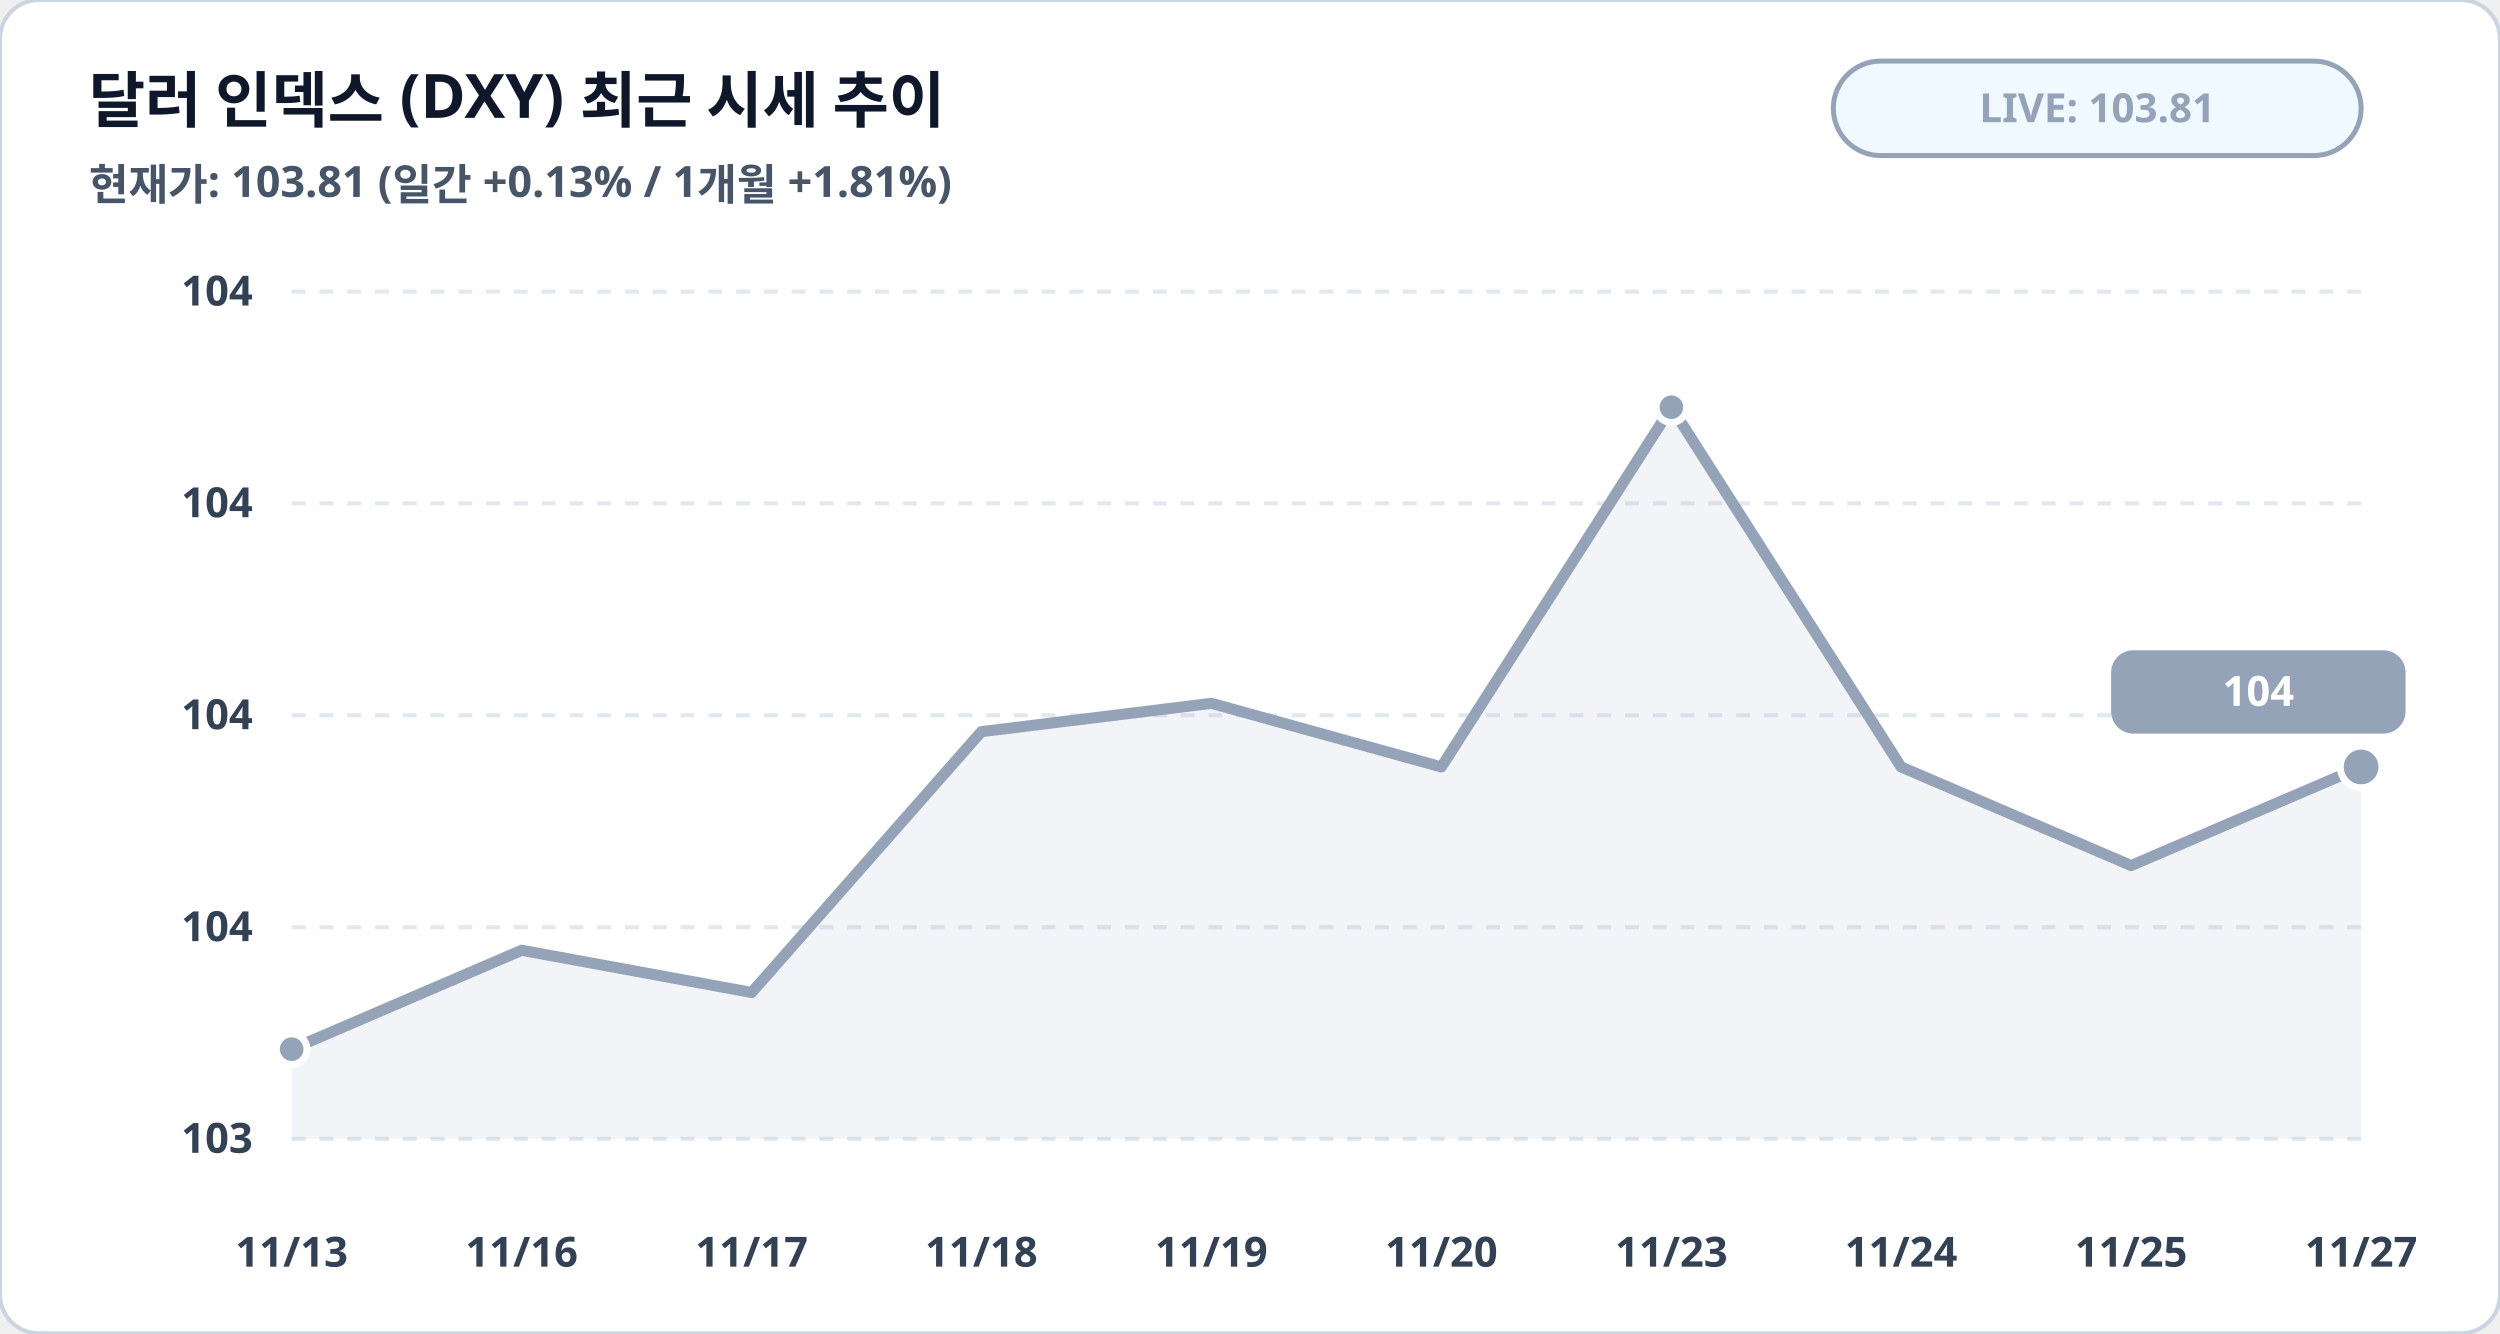
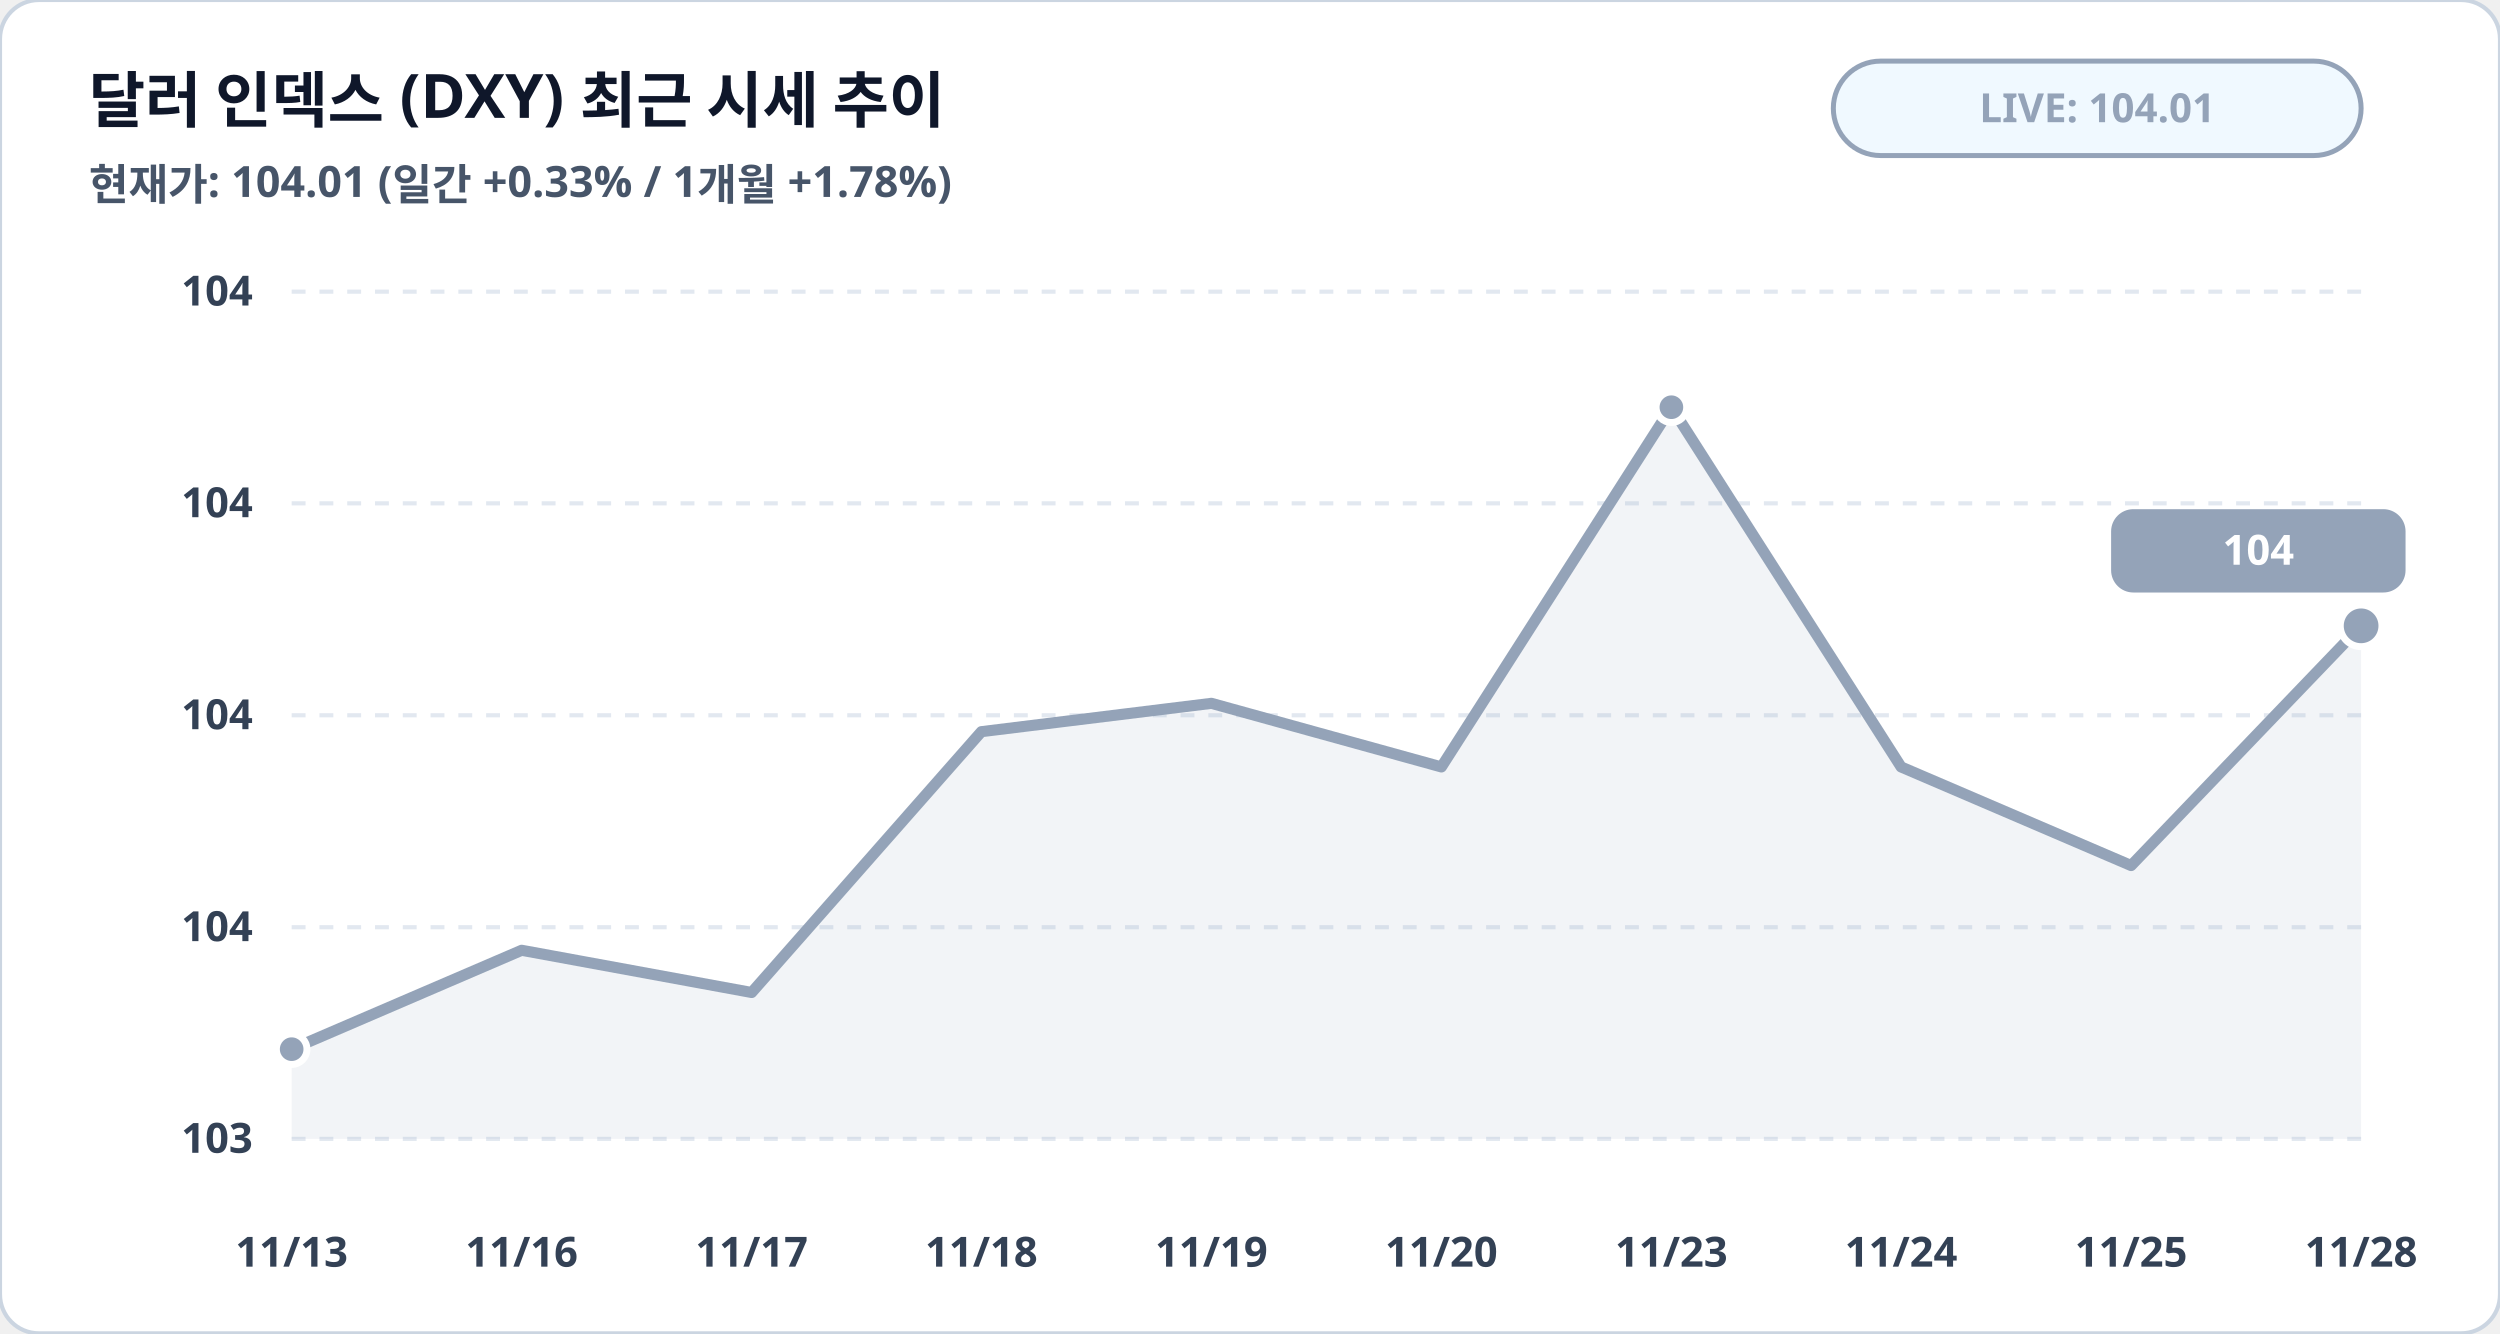
<svg xmlns="http://www.w3.org/2000/svg" viewBox="0 0 900 480" width="100%" height="100%">
  <rect width="900" height="480" rx="14" fill="#ffffff" stroke="#cbd5e1" stroke-width="1.5" />
  <text x="32" y="44" fill="#0f172a" font-family="Pretendard, sans-serif" font-size="22" font-weight="900">달러 인덱스 (DXY) 최근 시세 추이</text>
-   <text x="32" y="72" fill="#475569" font-family="Pretendard, sans-serif" font-size="15.5" font-weight="600">현재가: 103.81 (일간 +0.13% / 1개월 +1.81%)</text>
+   <text x="32" y="72" fill="#475569" font-family="Pretendard, sans-serif" font-size="15.5" font-weight="600">현재가: 104.01 (일간 +0.33% / 1개월 +1.78%)</text>
  <rect x="660" y="22" width="190" height="34" rx="17" fill="#f0f9ff" stroke="#94a3b8" stroke-width="1.8" />
-   <text x="755" y="44" fill="#94a3b8" font-family="Pretendard, sans-serif" font-size="14.5" font-weight="800" text-anchor="middle">LIVE: 103.81</text>
+   <text x="755" y="44" fill="#94a3b8" font-family="Pretendard, sans-serif" font-size="14.5" font-weight="800" text-anchor="middle">LIVE: 104.01</text>
  <line x1="105" y1="105.0" x2="850" y2="105.0" stroke="#e2e8f0" stroke-width="1.5" stroke-dasharray="5,5" />
  <text x="91" y="110.0" fill="#334155" font-family="Pretendard, sans-serif" font-size="15" font-weight="700" text-anchor="end">104</text>
  <line x1="105" y1="181.2" x2="850" y2="181.2" stroke="#e2e8f0" stroke-width="1.5" stroke-dasharray="5,5" />
  <text x="91" y="186.2" fill="#334155" font-family="Pretendard, sans-serif" font-size="15" font-weight="700" text-anchor="end">104</text>
  <line x1="105" y1="257.5" x2="850" y2="257.5" stroke="#e2e8f0" stroke-width="1.5" stroke-dasharray="5,5" />
  <text x="91" y="262.5" fill="#334155" font-family="Pretendard, sans-serif" font-size="15" font-weight="700" text-anchor="end">104</text>
  <line x1="105" y1="333.8" x2="850" y2="333.8" stroke="#e2e8f0" stroke-width="1.5" stroke-dasharray="5,5" />
  <text x="91" y="338.8" fill="#334155" font-family="Pretendard, sans-serif" font-size="15" font-weight="700" text-anchor="end">104</text>
  <line x1="105" y1="410.0" x2="850" y2="410.0" stroke="#e2e8f0" stroke-width="1.5" stroke-dasharray="5,5" />
  <text x="91" y="415.0" fill="#334155" font-family="Pretendard, sans-serif" font-size="15" font-weight="700" text-anchor="end">103</text>
-   <polygon points="105.0,410.0 105.0,377.7 187.8,342.1 270.6,357.3 353.3,263.4 436.1,253.2 518.9,276.1 601.7,146.6 684.4,276.1 767.2,311.6 850.0,276.1 850.0,410.0" fill="#94a3b8" fill-opacity="0.12" />
-   <polyline fill="none" stroke="#94a3b8" stroke-width="4" stroke-linecap="round" stroke-linejoin="round" points="105.0,377.7 187.8,342.1 270.6,357.3 353.3,263.4 436.1,253.2 518.9,276.1 601.7,146.6 684.4,276.1 767.2,311.6 850.0,276.1" />
+   <polygon points="105.0,410.0 105.0,377.7 187.8,342.1 270.6,357.3 353.3,263.4 436.1,253.2 518.9,276.1 601.7,146.6 684.4,276.1 767.2,311.6 850.0,225.3 850.0,410.0" fill="#94a3b8" fill-opacity="0.12" />
+   <polyline fill="none" stroke="#94a3b8" stroke-width="4" stroke-linecap="round" stroke-linejoin="round" points="105.0,377.7 187.8,342.1 270.6,357.3 353.3,263.4 436.1,253.2 518.9,276.1 601.7,146.6 684.4,276.1 767.2,311.6 850.0,225.3" />
  <circle cx="105.0" cy="377.7" r="5.5" fill="#94a3b8" stroke="#ffffff" stroke-width="2.5" />
  <circle cx="601.7" cy="146.6" r="5.5" fill="#94a3b8" stroke="#ffffff" stroke-width="2.5" />
-   <circle cx="850.0" cy="276.1" r="7.5" fill="#94a3b8" stroke="#ffffff" stroke-width="2.5" />
-   <rect x="760.0" y="234.1" width="106" height="30" rx="8" fill="#94a3b8" />
-   <text x="813.0" y="254.1" fill="#ffffff" font-family="Pretendard, sans-serif" font-size="15" font-weight="800" text-anchor="middle">104</text>
+   <circle cx="850.0" cy="225.3" r="7.5" fill="#94a3b8" stroke="#ffffff" stroke-width="2.5" />
+   <rect x="760.0" y="183.3" width="106" height="30" rx="8" fill="#94a3b8" />
+   <text x="813.0" y="203.3" fill="#ffffff" font-family="Pretendard, sans-serif" font-size="15" font-weight="800" text-anchor="middle">104</text>
  <text x="105.0" y="456" fill="#334155" font-family="Pretendard, sans-serif" font-size="15" font-weight="700" text-anchor="middle">11/13</text>
  <text x="187.8" y="456" fill="#334155" font-family="Pretendard, sans-serif" font-size="15" font-weight="700" text-anchor="middle">11/16</text>
  <text x="270.6" y="456" fill="#334155" font-family="Pretendard, sans-serif" font-size="15" font-weight="700" text-anchor="middle">11/17</text>
  <text x="353.3" y="456" fill="#334155" font-family="Pretendard, sans-serif" font-size="15" font-weight="700" text-anchor="middle">11/18</text>
  <text x="436.1" y="456" fill="#334155" font-family="Pretendard, sans-serif" font-size="15" font-weight="700" text-anchor="middle">11/19</text>
  <text x="518.9" y="456" fill="#334155" font-family="Pretendard, sans-serif" font-size="15" font-weight="700" text-anchor="middle">11/20</text>
  <text x="601.7" y="456" fill="#334155" font-family="Pretendard, sans-serif" font-size="15" font-weight="700" text-anchor="middle">11/23</text>
  <text x="684.4" y="456" fill="#334155" font-family="Pretendard, sans-serif" font-size="15" font-weight="700" text-anchor="middle">11/24</text>
  <text x="767.2" y="456" fill="#334155" font-family="Pretendard, sans-serif" font-size="15" font-weight="700" text-anchor="middle">11/25</text>
-   <text x="850.0" y="456" fill="#334155" font-family="Pretendard, sans-serif" font-size="15" font-weight="700" text-anchor="middle">11/27</text>
+   <text x="850.0" y="456" fill="#334155" font-family="Pretendard, sans-serif" font-size="15" font-weight="700" text-anchor="middle">11/28</text>
</svg>
